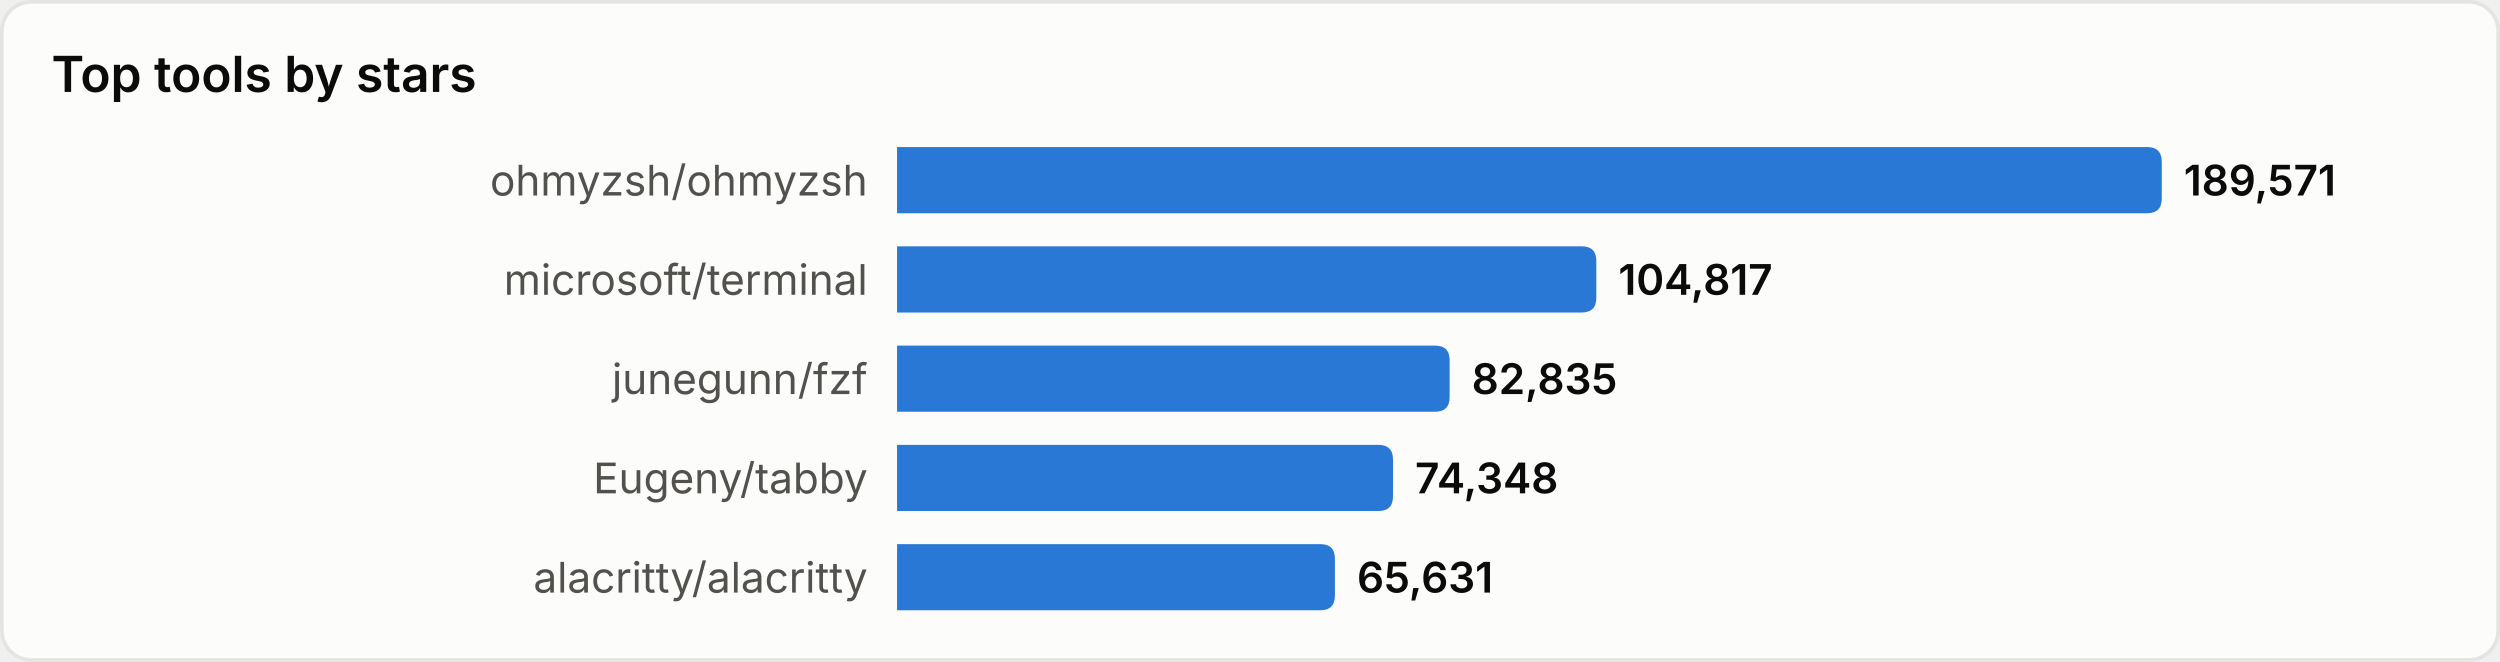
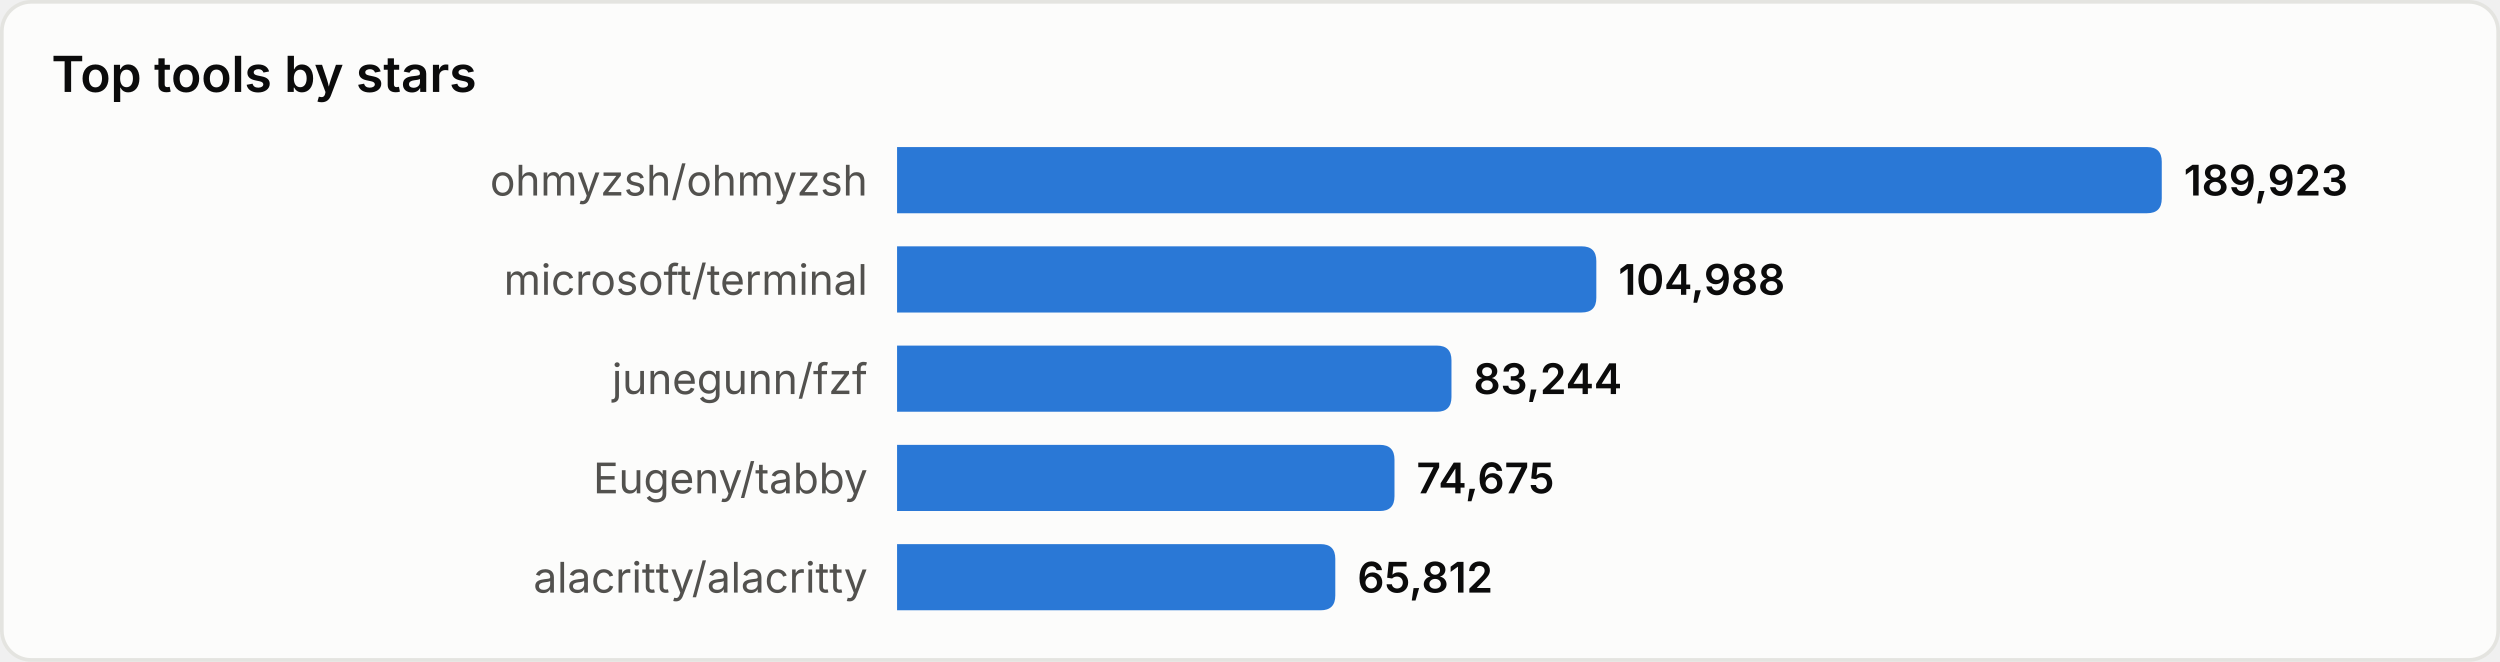
<svg xmlns="http://www.w3.org/2000/svg" width="680" height="180" viewBox="0 0 680 180" role="img" aria-label="Top tools by stars">
  <style>
text{font-family:system-ui,-apple-system,'Segoe UI',sans-serif}
.srf{fill:#fcfcfb;stroke:#e4e4e0}.ttl{fill:#0b0b0b;font-size:13.5px;font-weight:600}
.lbl{fill:#52514e;font-size:11.5px}.val{fill:#0b0b0b;font-size:11.5px;font-weight:600}
.bar{fill:#2a78d6}
@media(prefers-color-scheme:dark){
.srf{fill:#1a1a19;stroke:#33332f}.ttl{fill:#ffffff}
.lbl{fill:#c3c2b7}.val{fill:#ffffff}.bar{fill:#3987e5}
}
</style>
  <rect x="0.5" y="0.5" width="679" height="179" rx="8" class="srf" />
  <text x="14" y="25" class="ttl">Top tools by stars</text>
  <text x="236" y="49.0" class="lbl" text-anchor="end" dominant-baseline="central">ohmyzsh/ohmyzsh</text>
  <path d="M244,40 h340.0 q4,0 4,4 v10 q0,4 -4,4 h-340.0 z" class="bar" />
-   <text x="594.0" y="49.0" class="val" dominant-baseline="central">189,571</text>
+   <text x="594.0" y="49.0" class="val" dominant-baseline="central">189,923</text>
  <text x="236" y="76.0" class="lbl" text-anchor="end" dominant-baseline="central">microsoft/terminal</text>
  <path d="M244,67 h186.2 q4,0 4,4 v10 q0,4 -4,4 h-186.2 z" class="bar" />
-   <text x="440.2" y="76.0" class="val" dominant-baseline="central">104,817</text>
+   <text x="440.2" y="76.0" class="val" dominant-baseline="central">104,988</text>
  <text x="236" y="103.0" class="lbl" text-anchor="end" dominant-baseline="central">junegunn/fzf</text>
-   <path d="M244,94 h146.3 q4,0 4,4 v10 q0,4 -4,4 h-146.3 z" class="bar" />
-   <text x="400.3" y="103.0" class="val" dominant-baseline="central">82,835</text>
+   <path d="M244,94 h146.8 q4,0 4,4 v10 q0,4 -4,4 h-146.8 z" class="bar" />
+   <text x="400.8" y="103.0" class="val" dominant-baseline="central">83,244</text>
  <text x="236" y="130.0" class="lbl" text-anchor="end" dominant-baseline="central">Eugeny/tabby</text>
-   <path d="M244,121 h130.9 q4,0 4,4 v10 q0,4 -4,4 h-130.9 z" class="bar" />
-   <text x="384.9" y="130.0" class="val" dominant-baseline="central">74,348</text>
+   <path d="M244,121 h131.3 q4,0 4,4 v10 q0,4 -4,4 h-131.3 z" class="bar" />
+   <text x="385.3" y="130.0" class="val" dominant-baseline="central">74,675</text>
  <text x="236" y="157.0" class="lbl" text-anchor="end" dominant-baseline="central">alacritty/alacritty</text>
-   <path d="M244,148 h115.1 q4,0 4,4 v10 q0,4 -4,4 h-115.1 z" class="bar" />
-   <text x="369.1" y="157.0" class="val" dominant-baseline="central">65,631</text>
+   <path d="M244,148 h115.2 q4,0 4,4 v10 q0,4 -4,4 h-115.2 z" class="bar" />
+   <text x="369.2" y="157.0" class="val" dominant-baseline="central">65,812</text>
</svg>
